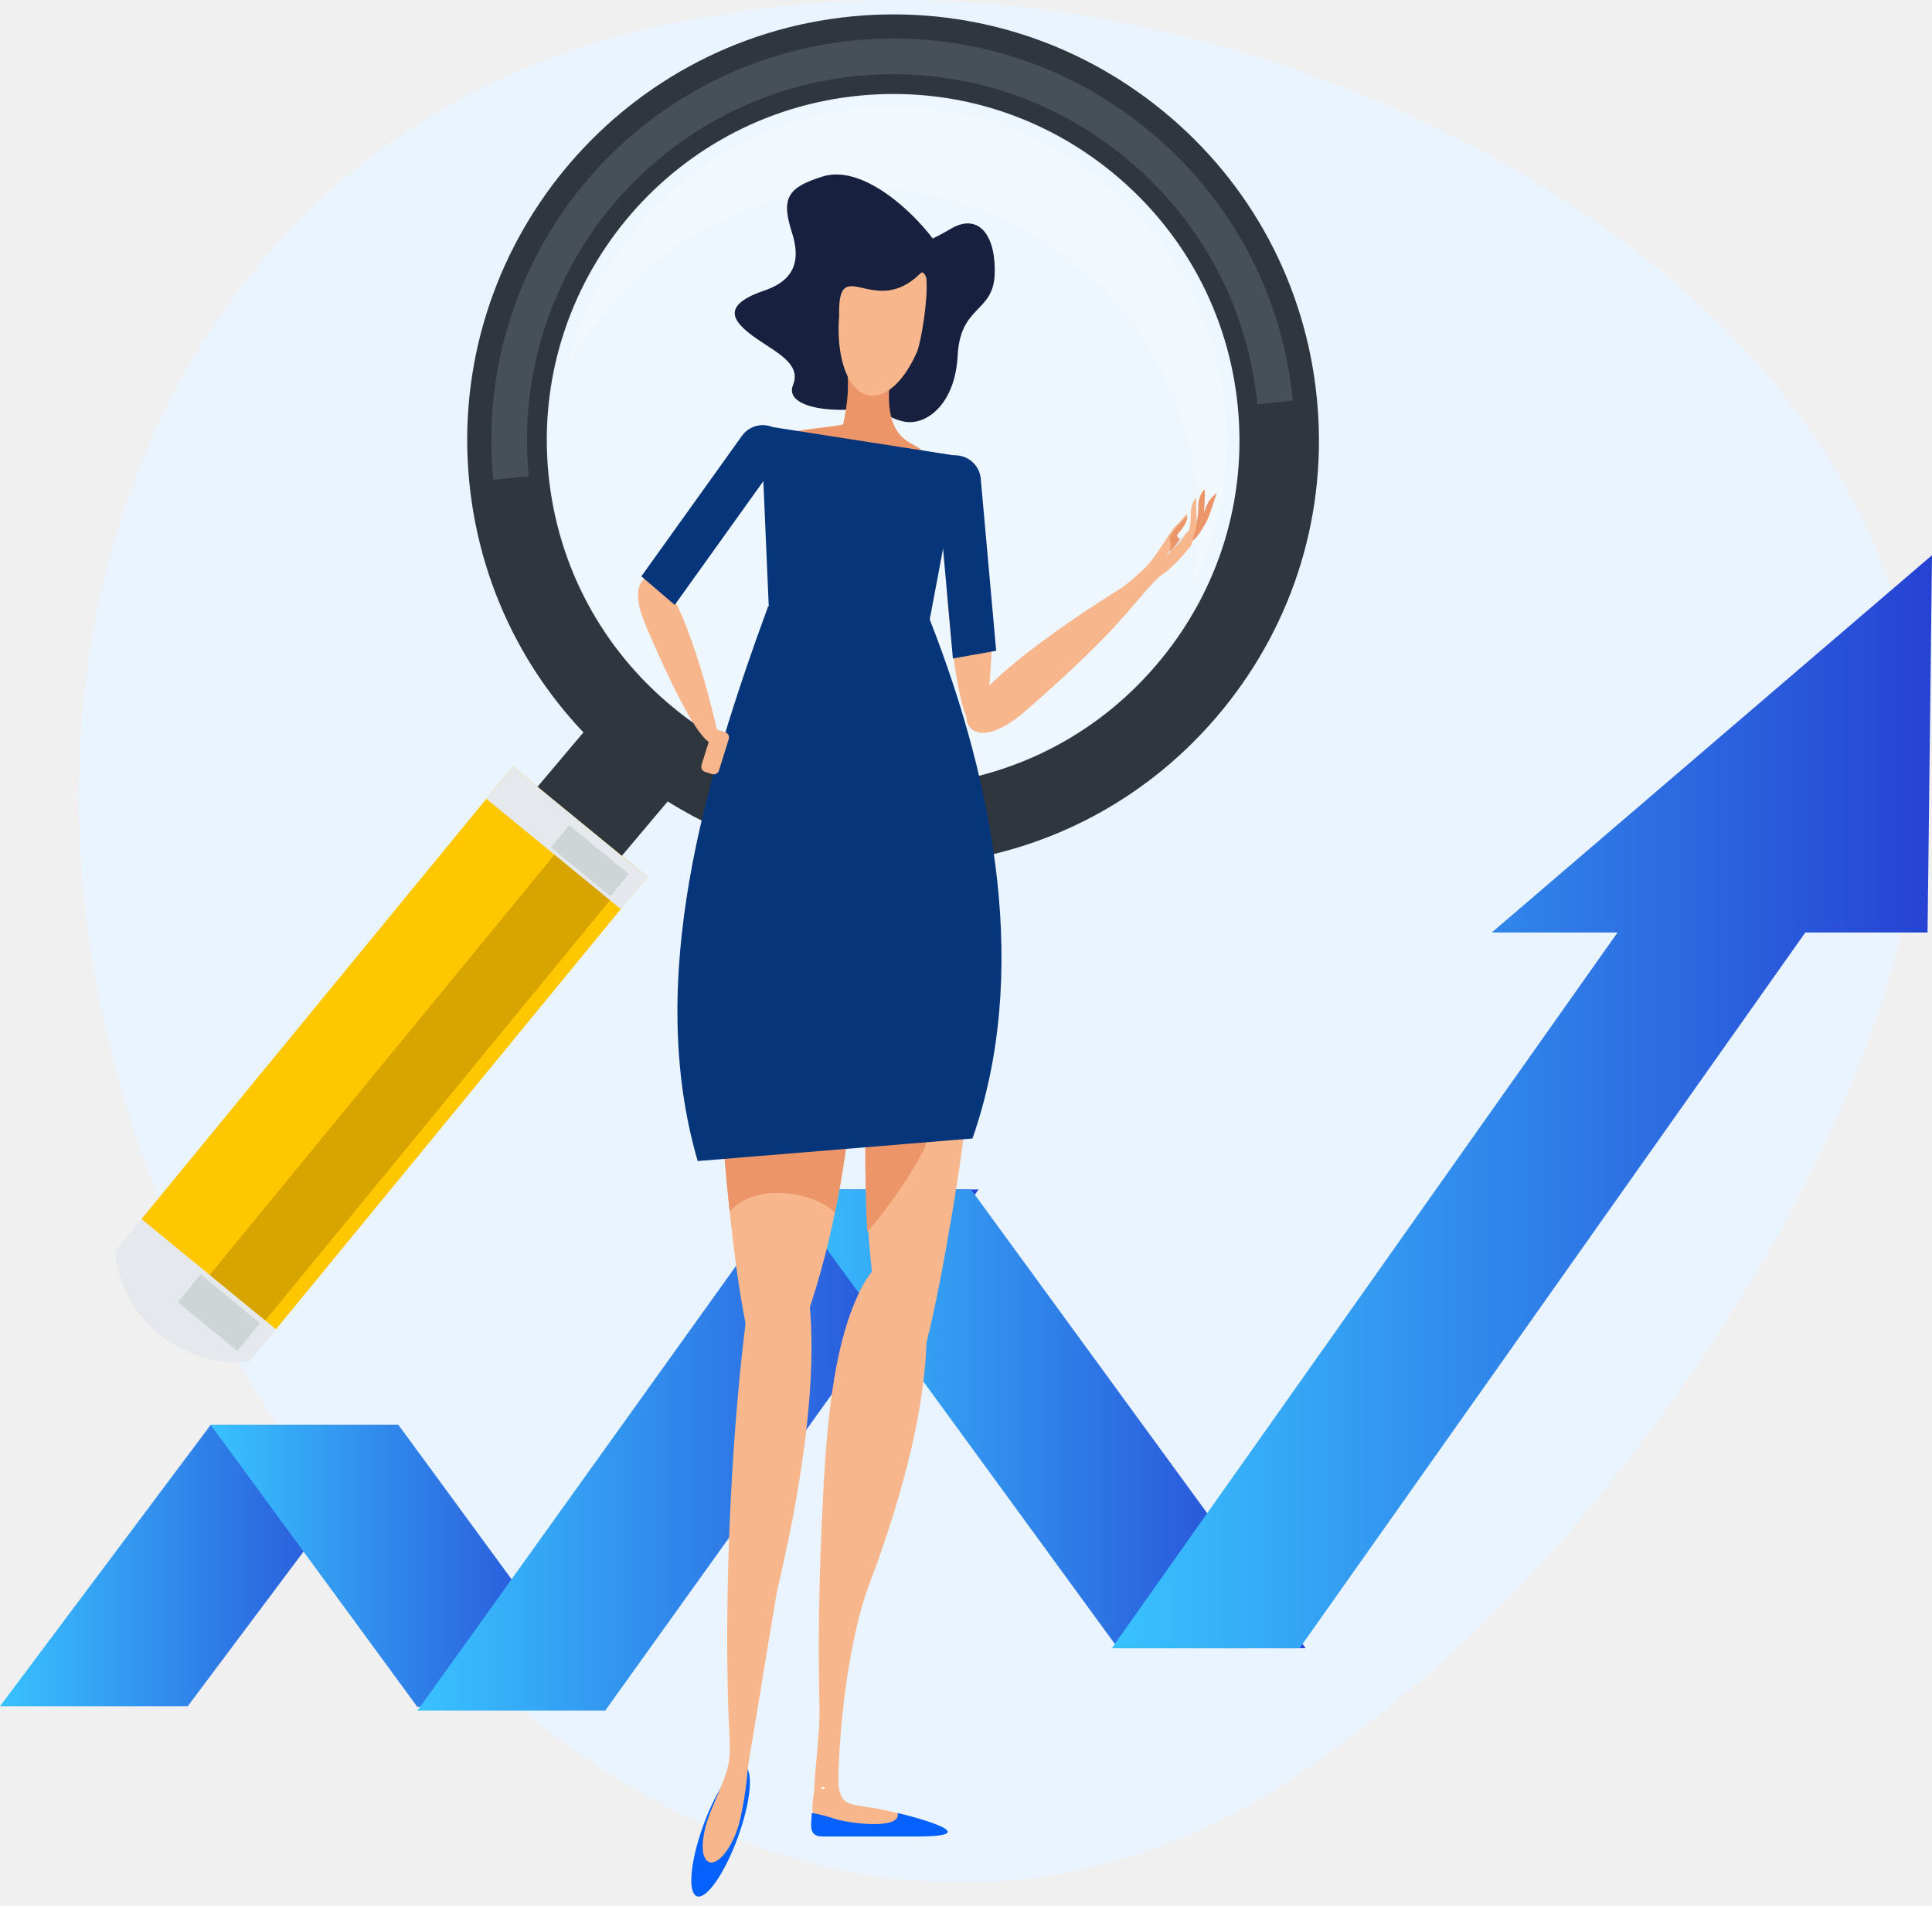
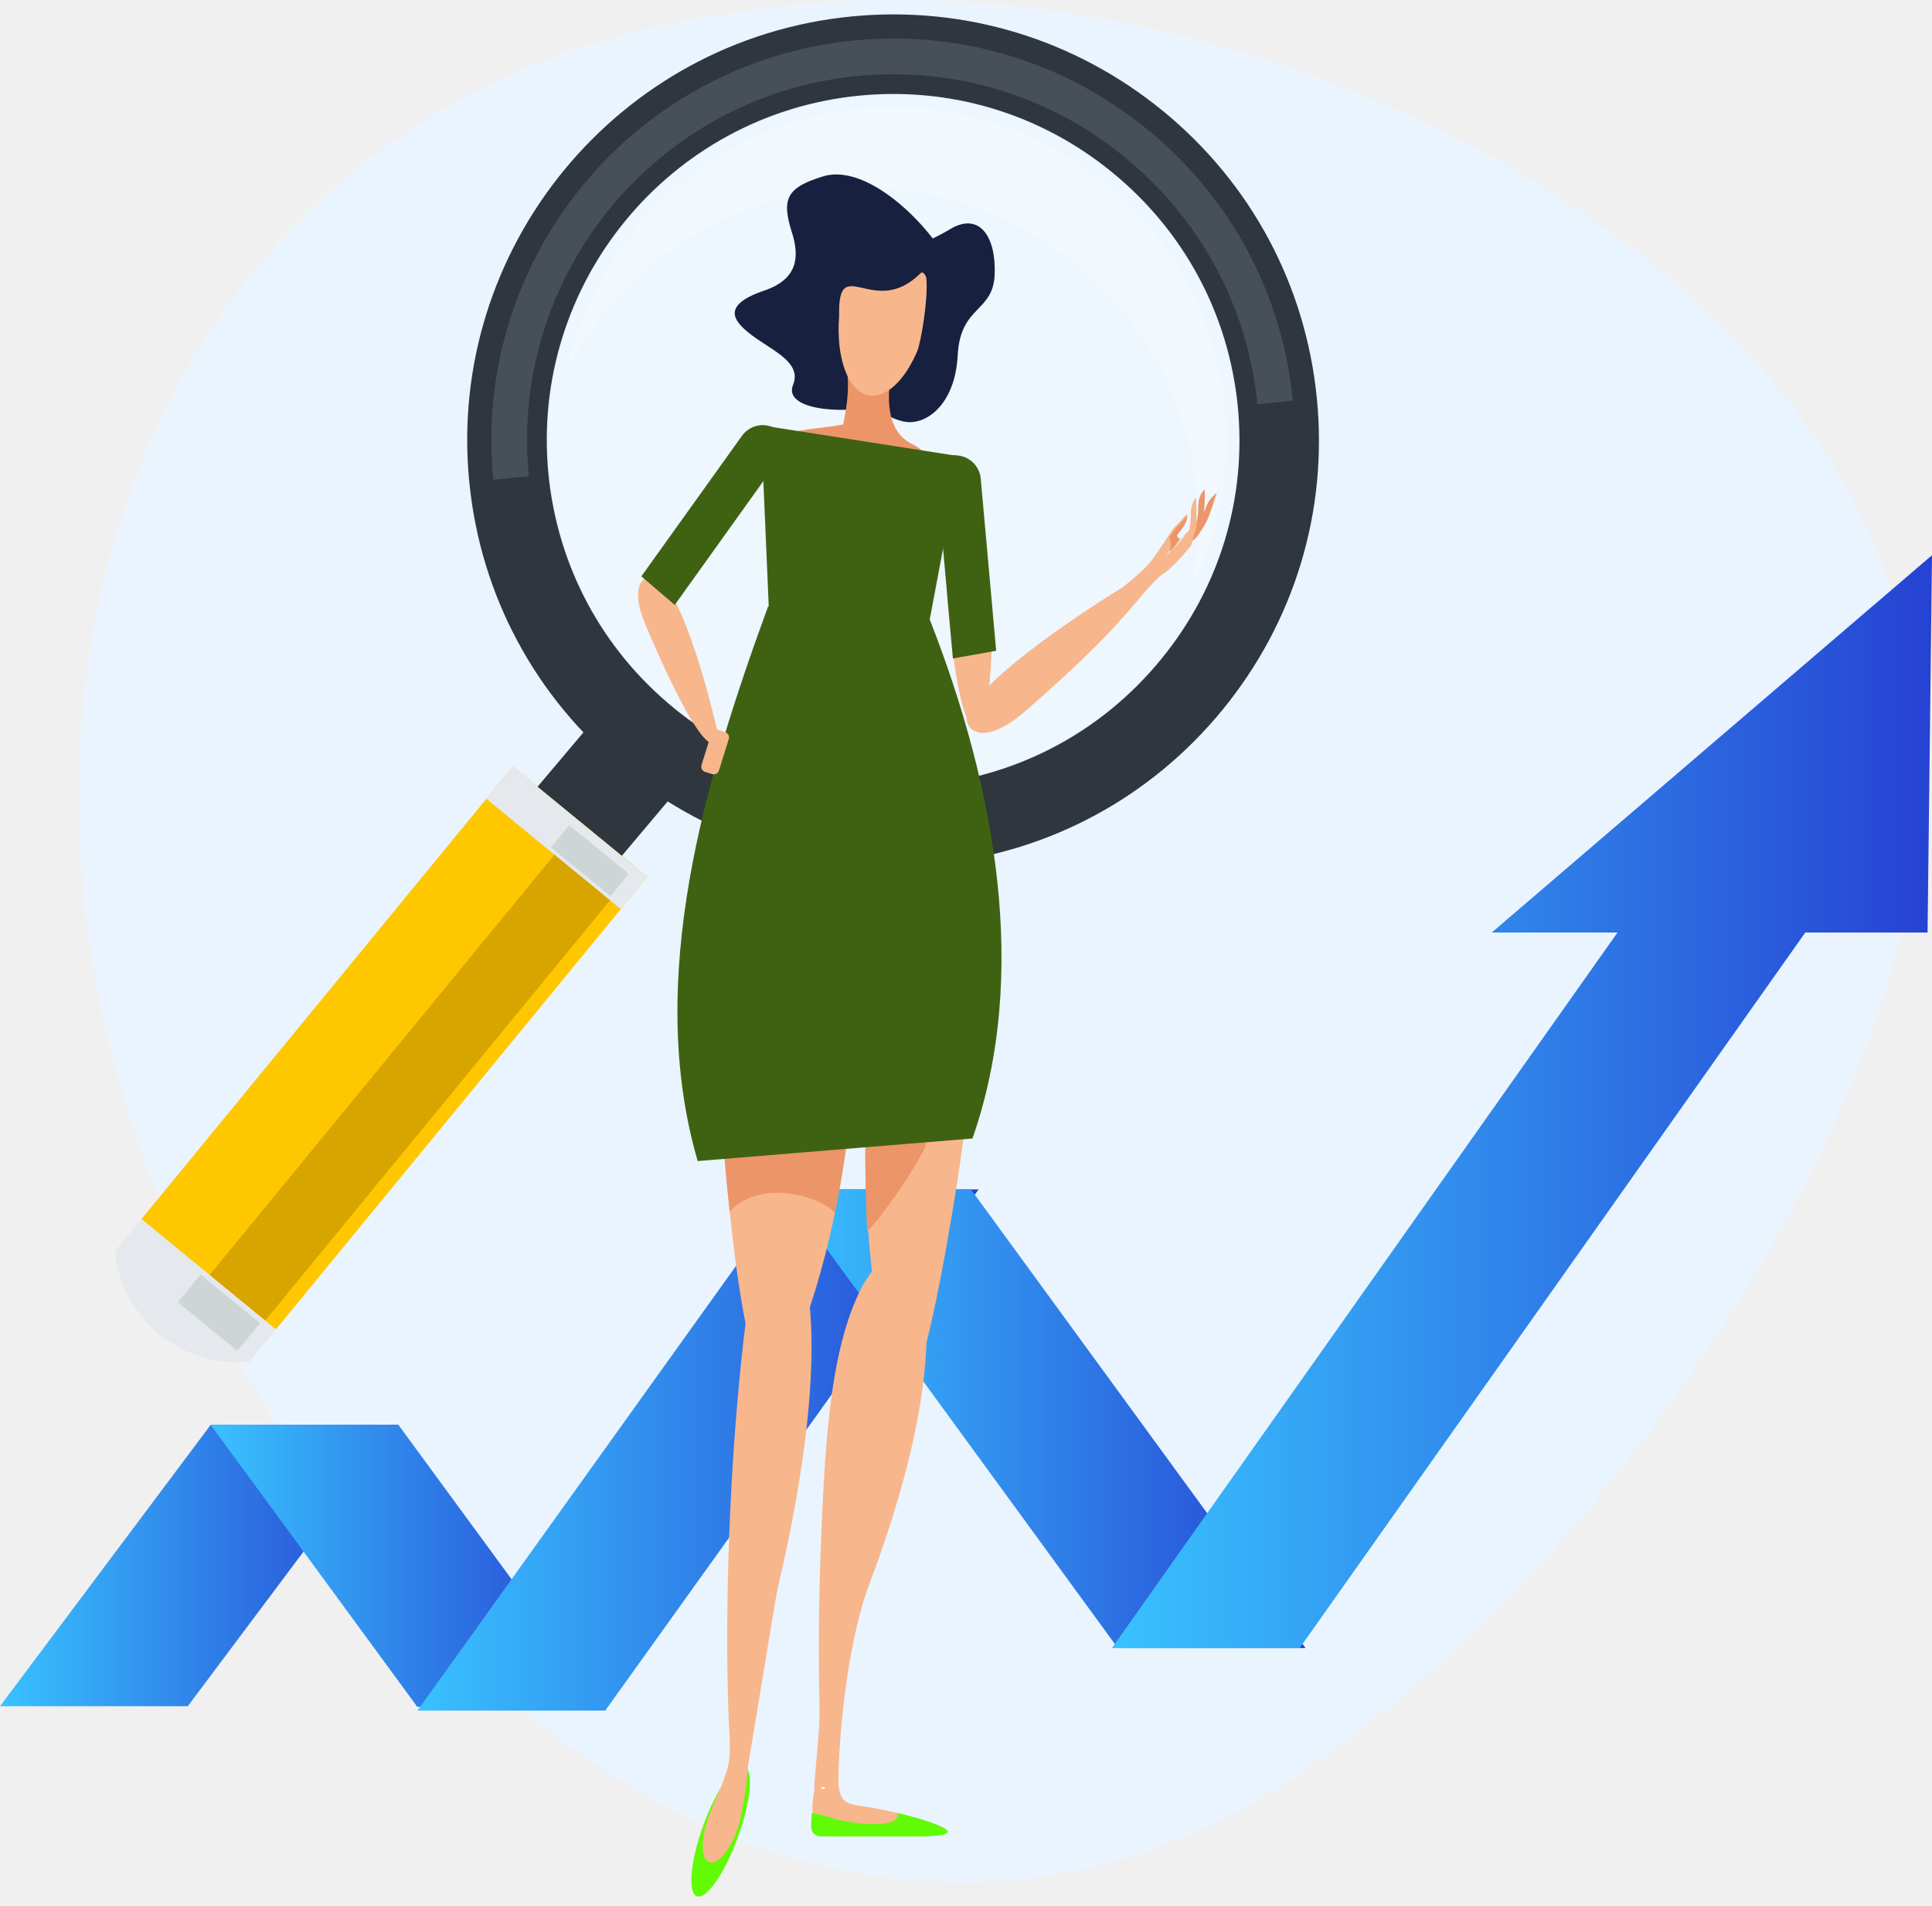
<svg xmlns="http://www.w3.org/2000/svg" viewBox="0 0 150 148" fill="none">
  <g id="Visibility" clip-path="url(#clip0_227_135)">
    <path id="Vector" d="M55.855 1.174c22.15-3.868 44.761 2.27 61.468 11.847 16.886 9.778 27.866 22.993 30.893 37.864 3.059 15.015-1.878 29.95-10.159 45-8.447 14.847-20.236 29.805-34.688 40.085-27.73 21.287-64.484 9.16-87.174-34.547C-6.47 58.001 10.123 7.721 55.855 1.174z" fill="#EAF4FE" />
    <path id="Vector_2" d="M94.896 55.15c5.604-6.838 8.213-15.435 7.344-24.217-.868-8.796-5.12-16.737-11.983-22.341C83.423 3.014 74.837.418 66.085 1.28c-18.139 1.795-31.447 18.015-29.65 36.156.871 8.807 5.136 16.745 11.997 22.355 6.831 5.581 15.409 8.17 24.16 7.309 8.776-.87 16.7-5.113 22.304-11.95zm-42.552-.142c-5.595-4.568-9.051-11.024-9.761-18.177-1.462-14.759 9.35-27.947 24.108-29.401 7.118-.702 14.101 1.406 19.652 5.947 5.587 4.565 9.046 11.016 9.757 18.161.707 7.145-1.413 14.136-5.982 19.697-4.555 5.56-11.002 9.013-18.136 9.723-7.108.702-14.087-1.407-19.638-5.95z" fill="#30363D" />
    <path id="Vector_3" opacity=".2" d="M86.283 13.45c-5.532-4.527-12.488-6.63-19.582-5.93-14.704 1.447-25.488 14.593-24.025 29.3.701 7.13 4.153 13.562 9.726 18.118 5.534 4.531 12.481 6.621 19.573 5.924 7.11-.7 13.53-4.144 18.074-9.688 4.553-5.54 6.663-12.508 5.96-19.624-.704-7.128-4.155-13.56-9.726-18.1z" fill="#fff" />
    <path id="Vector_4" opacity=".2" d="M47.068 24.137c4.39-5.358 10.596-8.681 17.466-9.358 6.863-.678 13.586 1.359 18.937 5.73 5.366 4.387 8.699 10.584 9.392 17.455l.004.037a25.743 25.743 0 0 1-.42 7.882 25.71 25.71 0 0 0 2.672-14.25l-.006-.034c-.69-6.875-4.03-13.076-9.4-17.46-5.345-4.368-12.07-6.404-18.928-5.729-6.874.679-13.074 4-17.465 9.358-2.69 3.274-4.499 7.061-5.335 11.088a26.12 26.12 0 0 1 3.083-4.719z" fill="#fff" />
    <path id="Vector_5" d="M41.058 36.98c-1.546-15.598 9.886-29.54 25.48-31.075 7.529-.74 14.903 1.492 20.772 6.288 5.904 4.824 9.562 11.64 10.313 19.197l2.759-.27c-.003-.023-.008-.04-.006-.063-.833-8.278-4.846-15.743-11.304-21.012-6.439-5.267-14.539-7.713-22.798-6.9-17.116 1.69-29.666 16.989-27.973 34.11l2.762-.268-.004-.008z" fill="#474F59" />
    <path id="Vector_6" d="M47.998 66.797c1.617-1.92 3.237-3.837 4.858-5.764.735-.896 1.057-2.006.944-3.055a29.598 29.598 0 0 1-2.382-1.767 30.23 30.23 0 0 1-2.283-2.07 4.157 4.157 0 0 0-2.809 1.518c-1.626 1.923-3.252 3.854-4.886 5.79-1.53 1.86-.757 3.796 1.117 5.29l.01.011c1.86 1.519 3.925 1.899 5.431.048v-.001z" fill="#30363D" />
    <path id="Vector_7" d="M39.815 59.53L10.979 94.676l10.44 8.566 28.836-35.148-10.44-8.566z" fill="#FFC700" />
    <path id="Vector_8" d="M45.104 63.867L16.273 99.02l4.313 3.538 28.832-35.153-4.314-3.538z" fill="#D8A400" />
    <path id="Vector_9" d="M39.815 59.531l-2.055 2.506L48.202 70.6l2.055-2.506-10.442-8.564z" fill="#E5E8EC" />
    <path id="Vector_10" d="M44.198 64.088l-1.413 1.723 4.613 3.783 1.413-1.723-4.613-3.783z" fill="#CDD5D7" />
    <path id="Vector_11" d="M19.363 105.745c-5.243.52-9.916-3.314-10.438-8.567l2.054-2.5c3.483 2.856 6.957 5.708 10.44 8.565-.684.834-1.37 1.666-2.056 2.502z" fill="#E5E8EC" />
    <path id="Vector_12" d="M15.578 98.975l-1.765 2.152 4.61 3.782 1.765-2.152-4.61-3.782z" fill="#CDD5D7" />
    <path id="Vector_13" d="M30.933 110.656H16.357L0 132.505h14.577l16.356-21.849z" fill="url(#paint0_linear_227_135)" />
    <path id="Vector_14" d="M46.975 132.551l-16.042-21.895H16.357l16.04 21.895h14.578z" fill="url(#paint1_linear_227_135)" />
    <path id="Vector_15" d="M46.988 132.844l28.99-40.476H61.4l-28.987 40.476h14.576z" fill="url(#paint2_linear_227_135)" />
    <path id="Vector_16" d="M101.364 127.989L75.383 92.368H60.808l25.98 35.621h14.576z" fill="url(#paint3_linear_227_135)" />
    <path id="Vector_17" d="M150 43.117L115.819 72.42h9.764l-39.256 55.569h14.578l39.258-55.57h9.492L150 43.118z" fill="url(#paint4_linear_227_135)" />
    <path id="Vector_18" d="M68.337 31.49s.093.838 1.784 1.236c1.694.398 4.03-1.23 4.234-5.128.205-3.898 2.743-3.3 2.87-6.265.125-2.963-1.19-4.905-3.462-3.534-2.273 1.37-3.95 1.52-3.322 2.62.626 1.1 3.054 1.534 3.085.182.032-1.355-5.583-8.16-9.648-6.896-2.742.851-3.244 1.685-2.398 4.334.616 1.929.453 3.645-2.15 4.53-3.348 1.139-2.33 2.344-1.238 3.245 1.613 1.334 4.23 2.22 3.478 4.084-.754 1.864 3.6 2.344 6.767 1.591v.001z" fill="#17203F" />
    <path id="Vector_19" d="M70.775 34.465c1.932.991.272 1 .14 1.14-.79.845-8.8-.826-9.232-2.018-.073-.2 3.755-.506 3.784-.65.344-1.664.53-3.08.185-4.99.03-.145.15-.254.265-.244.708.068 1.42.12 2.13.188.116.013 1.487.412 1.134 1.059-.273 1.82-.45 4.465 1.594 5.515z" fill="#EC9568" />
    <path id="Vector_20" d="M69.978 29.385c.05-.058.095-.12.142-.18.013-.019.028-.037.043-.056.058-.078.115-.157.17-.24.013-.02.03-.043.043-.065.042-.062.081-.125.124-.189l.065-.108.097-.164.066-.116a4.75 4.75 0 0 0 .12-.222c.03-.057.058-.115.09-.174.025-.051.052-.104.077-.158l.075-.162c.022-.046.042-.094.064-.142l.051-.113.002-.006c.281-.658.86-3.961.72-5.643-.018-.204-.25-.631-.447-.436-3.63 3.63-6.441-1.685-6.329 3.274v.004c-.002.013-.03.429-.035.621-.003.018-.003.034-.003.05a11.09 11.09 0 0 0-.005.575v.034a12.826 12.826 0 0 0 .025.586c.156 2.364 1.018 4.117 2.33 4.349.766.135 1.566-.267 2.29-1.055v-.001c.007-.006.01-.013.016-.02.056-.059.11-.122.162-.185.016-.02.033-.038.048-.058z" fill="#F7B68B" />
    <path id="Vector_21" d="M92.149 41.817s.245.3.49.12c.402-.296.898-1.166 1.062-1.482.183-.353.765-2.161.765-2.161s-.598.376-.834 1.102c-.346 1.06-1.483 2.421-1.483 2.421z" fill="#EC9568" />
    <path id="Vector_22" d="M92.29 41.598c.557-.45.75-1.258.745-2.262-.002-.951.492-1.32.492-1.32 0-.002.067.613-.085 2.093-.042.415-.115.866-.302 1.234-.568 1.11-2.285 1.412-.85.255z" fill="#EC9568" />
    <path id="Vector_23" d="M70.861 141.162s-.746-.318-2.803-.709c-1.206-.229-2.122-.222-2.552-.674-.716-.746-.258-3.099-.609-3.018-1.704.39-2.344 4.437-1.35 4.935.996.497 6.606.319 7.067.283.462-.036.39-.923.248-.816v-.001z" fill="#F7B68B" />
    <path id="Vector_24" d="M58.123 100.934c.142-1.02.288-2.027.442-3.019.678-1.502 1.314-2.327 1.86-2.286 2.065.16 4.618 7.921-.044 27.708-.235.994-2.927 18.066-3.032 17.673-1.27-4.873-1.314-24.935.774-40.076z" fill="#F7B68B" />
    <path id="Vector_25" d="M60.605 66.85c1.626-.265 1.64.673 2.76 3.022C65.56 74.48 66.72 81.278 65.777 88.5c-1.103 8.459-3.424 15.824-6.152 20.443-1.567-3.979-2.301-8.756-2.886-14.046-1.825-16.464-1.13-27.234 3.866-28.048v.001z" fill="#F7B68B" />
    <path id="Vector_26" d="M62.244 85.712a24.071 24.071 0 0 0-6.32-.728c.129 2.776.378 5.822.728 9.1 2.422-2.593 7.108-1.172 8.166.117.379-1.828.703-3.734.96-5.702.075-.568.131-1.13.179-1.692a49.505 49.505 0 0 0-3.713-1.095z" fill="#EC9568" />
    <path id="Vector_27" d="M51.188 44.94c2.412 2.2 4.592 12.223 4.592 12.223s-.284 3.974-5.638-8.576c-1.607-3.77.452-4.19 1.046-3.648z" fill="#F7B68B" />
    <path id="Vector_28" d="M76.108 43.23c1.822 2.91.365 13.072.365 13.072s-1.855 3.625-2.936-10.02c-.325-4.098 2.122-3.77 2.57-3.051z" fill="#F7B68B" />
    <path id="Vector_29" d="M75.125 55.415c1.696-3.607 12.578-10.142 12.578-10.142s4.73-1.298-7.956 9.832c-3.807 3.342-5.04 1.199-4.622.31z" fill="#F7B68B" />
    <path id="Vector_30" d="M92.608 40.881l.195.302-.328 1.193s-1.406 1.73-2.17 2.191c-.765.462-2.851 3.172-3.19 3.424-.34.252-2.121-.594-2.121-.594s2.766-2.209 3.788-3.178c1.021-.968 2.003-2.854 2.39-3.249.66-.673.956-1.051.956-1.051s.312.401-.662 1.52c-.257.294.208.424.208.424l.934-.983v.001z" fill="#F7B68B" />
    <path id="Vector_31" d="M72.872 70.717c-1.196-.355-1.284.515-2.32 2.628-2.029 4.141-3.466 10.393-3.364 17.181.12 7.95 1.245 14.962 2.905 19.446 1.506-3.598 2.453-7.997 3.335-12.883 2.741-15.204 3.121-25.28-.556-26.372z" fill="#F7B68B" />
    <path id="Vector_32" d="M71.852 89.035c.228-2.681.385-5.113.462-7.273-.391-.481-.617-.213-1.322.03-1.365.469-2.74 1.848-3.7 4.067a72.665 72.665 0 0 0-.105 4.667c.015 1.76.063 3.47.14 5.121.544-.58 1.08-1.257 1.62-1.993 1.205-1.636 2.191-3.184 2.905-4.62z" fill="#EC9568" />
    <path id="Vector_33" d="M70.092 97.494c-.793-.407-2.24.598-3.244 2.595-1.969 3.915-2.585 9.279-2.936 15.913-.371 7.014-.384 12.245-.287 16.569.098 4.269-1.703 10.235 1.517 9.668-.377-5.874.6-14.573 2.323-19.134 5.89-15.573 5.067-24.36 2.627-25.61z" fill="#F7B68B" />
-     <path id="Vector_34" d="M72.152 48.278l-12.454-.9-.618-14.351 15.488 2.416-2.416 12.835z" fill="#06357A" />
-     <path id="Vector_35" d="M54.169 90.167l21.333-1.753c4.438-12.685 1.792-27.276-3.311-40.29l-12.554-1.032c-4.931 13.468-9.562 29.04-5.468 43.075z" fill="#06357A" />
-     <path id="Vector_36" d="M52.386 46.979l8.936-12.486a1.985 1.985 0 0 0-.711-.94l-.23-.165a1.988 1.988 0 0 0-2.776.46l-7.81 10.91 2.59 2.22z" fill="#06357A" />
-     <path id="Vector_37" d="M73.982 51.139l-1.369-15.294a1.976 1.976 0 0 1 1.09-.448l.282-.027a1.99 1.99 0 0 1 2.16 1.804l1.197 13.364-3.36.6z" fill="#06357A" />
+     <path id="Vector_34" d="M72.152 48.278l-12.454-.9-.618-14.351 15.488 2.416-2.416 12.835z" fill="#3F6212" />
+     <path id="Vector_35" d="M54.169 90.167l21.333-1.753c4.438-12.685 1.792-27.276-3.311-40.29l-12.554-1.032c-4.931 13.468-9.562 29.04-5.468 43.075z" fill="#3F6212" />
+     <path id="Vector_36" d="M52.386 46.979l8.936-12.486a1.985 1.985 0 0 0-.711-.94l-.23-.165a1.988 1.988 0 0 0-2.776.46l-7.81 10.91 2.59 2.22z" fill="#3F6212" />
+     <path id="Vector_37" d="M73.982 51.139l-1.369-15.294a1.976 1.976 0 0 1 1.09-.448l.282-.027a1.99 1.99 0 0 1 2.16 1.804l1.197 13.364-3.36.6z" fill="#3F6212" />
    <path id="Vector_38" d="M54.464 59.411l.764-2.44a.426.426 0 0 1 .533-.28l.542.17c.225.071.35.31.28.534l-.764 2.44a.426.426 0 0 1-.534.28l-.542-.17a.425.425 0 0 1-.279-.534z" fill="#F7B68B" />
-     <path id="Vector_39" d="M57.283 142.702c-1.016 2.787-2.44 4.829-3.176 4.56-.739-.269-.51-2.748.508-5.535s2.44-4.83 3.177-4.56c.736.268.51 2.747-.51 5.535z" fill="#0561FC" />
+     <path id="Vector_39" d="M57.283 142.702c-1.016 2.787-2.44 4.829-3.176 4.56-.739-.269-.51-2.748.508-5.535s2.44-4.83 3.177-4.56c.736.268.51 2.747-.51 5.535z" fill="#61FC05" />
    <path id="Vector_40" d="M57.511 141.092c-.443 2.144-1.7 3.793-2.439 3.525-.737-.269-.676-2.072.167-4.093 1.063-2.557 1.494-3.302 1.421-5.042-.071-1.633 2.52-2.45.851 5.61z" fill="#F7B68B" />
    <path id="Vector_41" d="M63.76 138.855c0 .039.032.07.072.07h.141a.07.07 0 0 0 .07-.07.071.071 0 0 0-.07-.072h-.141a.072.072 0 0 0-.072.072z" fill="#fff" />
-     <path id="Vector_42" d="M69.689 140.8c.32 1.343-3.798.801-4.864.453-1.017-.334-1.668-.439-1.668-.439-.043 0-.085-.007-.127-.007-.004.031-.014.063-.014.096 0 .738-.325 1.716.85 1.716h7.386c6.035 0-1.57-1.848-1.562-1.818l-.001-.001z" fill="#0561FC" />
+     <path id="Vector_42" d="M69.689 140.8c.32 1.343-3.798.801-4.864.453-1.017-.334-1.668-.439-1.668-.439-.043 0-.085-.007-.127-.007-.004.031-.014.063-.014.096 0 .738-.325 1.716.85 1.716h7.386c6.035 0-1.57-1.848-1.562-1.818l-.001-.001z" fill="#61FC05" />
    <path id="Vector_43" d="M92.04 42.321s.768-.84.84-1.41c.05-.394-.026-2.294-.026-2.294s-.43.56-.404 1.323c.04 1.114-.41 2.381-.41 2.381z" fill="#F7B68B" />
    <path id="Vector_44" d="M91.673 41.864s-.317-.067-.37-.202c-.048.097-.072.205-.098.284-.06.18-.693 1.296-.693 1.296s.614-.719.835-.888c.14-.107.382-.417.586-.674.025-.033.04-.102.075-.167l-.335.35v.001z" fill="#DEE7EC" />
    <path id="Vector_45" d="M91.465 41.44c.654-.752.728-1.18.705-1.379-.153.176-.404.46-.779.839-.133.137-.34.455-.595.85-.048.077.222.294.019 1.049-.037.136.545-.514.798-.957-.117-.048-.346-.176-.148-.402z" fill="#EC9568" />
  </g>
  <defs>
    <linearGradient id="paint0_linear_227_135" y1="121.58" x2="30.933" y2="121.58" gradientUnits="userSpaceOnUse">
      <stop stop-color="#39C2FF" />
      <stop offset="1" stop-color="#2642D3" />
    </linearGradient>
    <linearGradient id="paint1_linear_227_135" x1="16.357" y1="121.603" x2="46.975" y2="121.603" gradientUnits="userSpaceOnUse">
      <stop stop-color="#39C2FF" />
      <stop offset="1" stop-color="#2642D3" />
    </linearGradient>
    <linearGradient id="paint2_linear_227_135" x1="32.412" y1="112.606" x2="75.978" y2="112.606" gradientUnits="userSpaceOnUse">
      <stop stop-color="#39C2FF" />
      <stop offset="1" stop-color="#2642D3" />
    </linearGradient>
    <linearGradient id="paint3_linear_227_135" x1="60.808" y1="110.179" x2="101.364" y2="110.179" gradientUnits="userSpaceOnUse">
      <stop stop-color="#39C2FF" />
      <stop offset="1" stop-color="#2642D3" />
    </linearGradient>
    <linearGradient id="paint4_linear_227_135" x1="86.327" y1="85.553" x2="150" y2="85.553" gradientUnits="userSpaceOnUse">
      <stop stop-color="#39C2FF" />
      <stop offset="1" stop-color="#2642D3" />
    </linearGradient>
    <clipPath id="clip0_227_135">
      <path fill="#fff" d="M0 0h150v147.286H0z" />
    </clipPath>
  </defs>
</svg>
